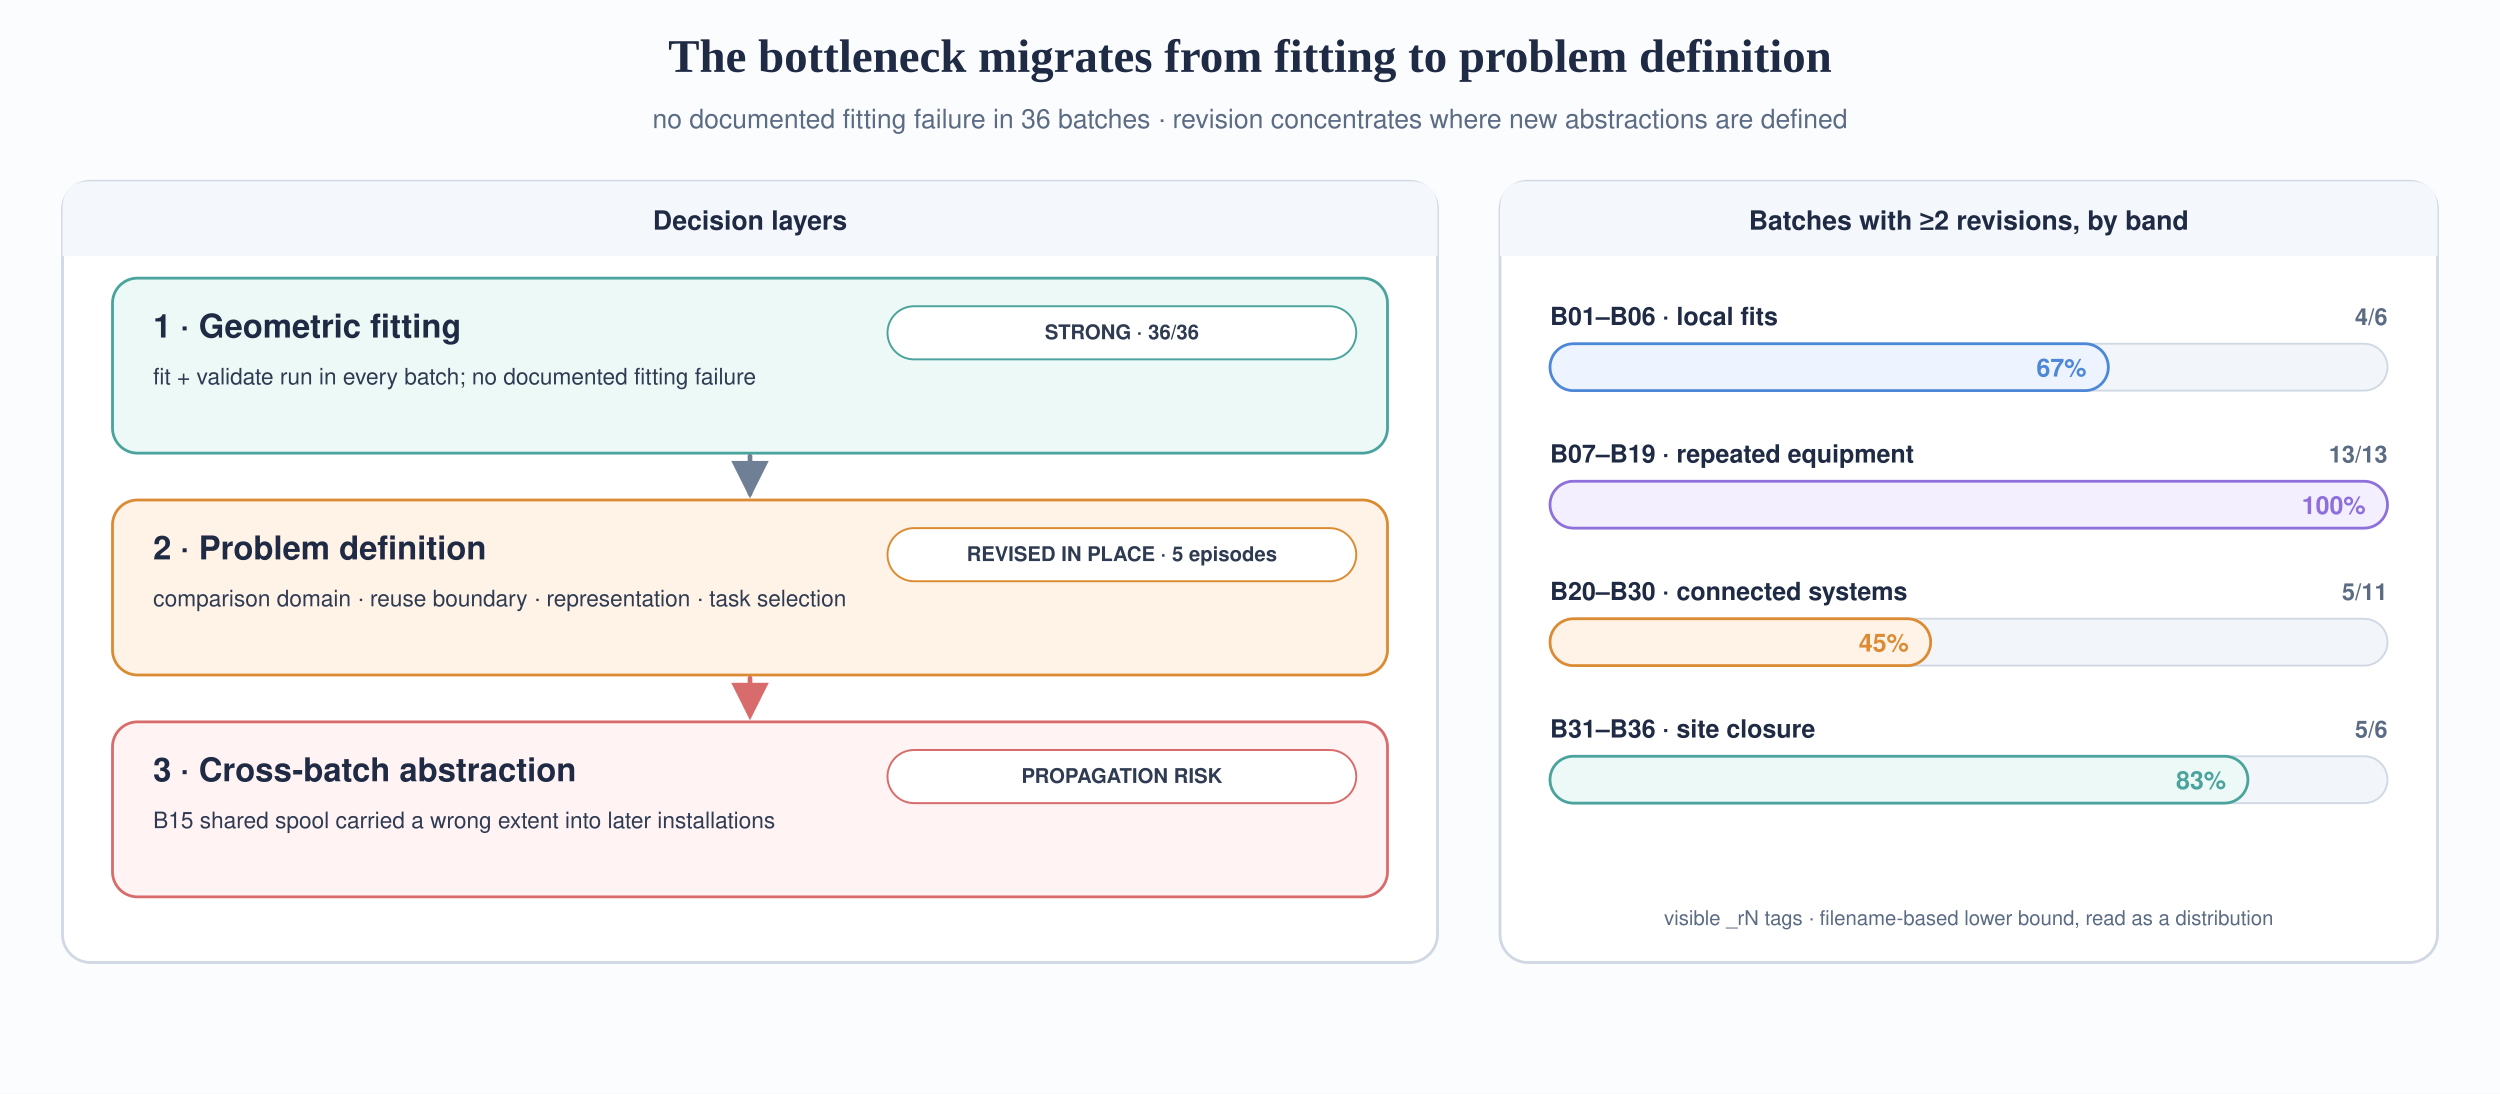
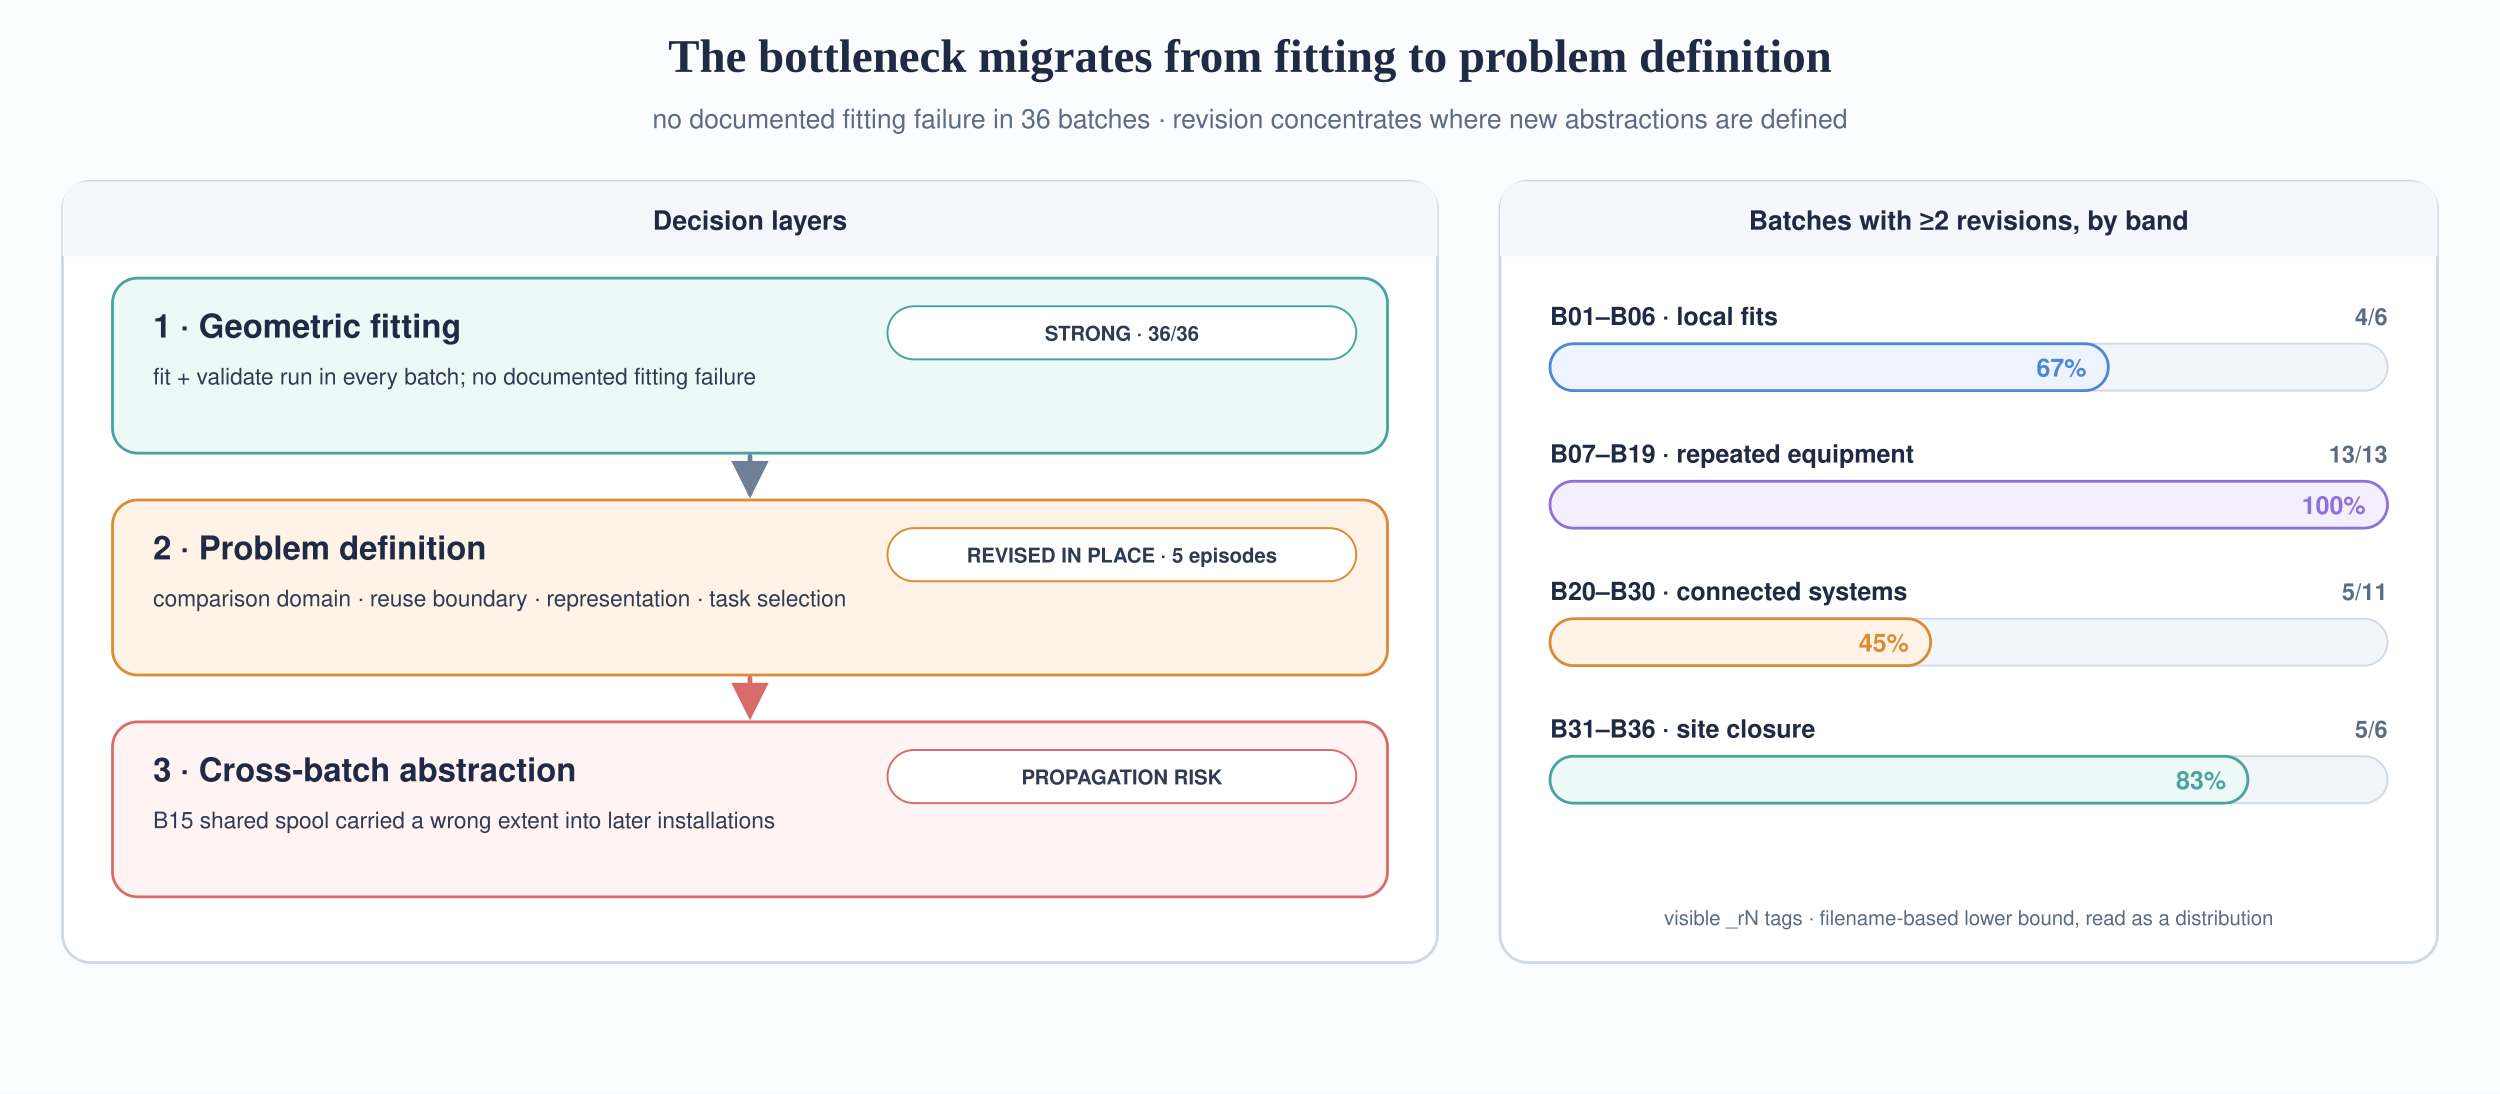
<svg xmlns="http://www.w3.org/2000/svg" width="1600" height="700" viewBox="0 0 1600 700">
  <defs>
    <marker id="arrow" markerWidth="8" markerHeight="8" refX="7" refY="4" orient="auto" markerUnits="strokeWidth">
      <path d="M0,0 L8,4 L0,8 z" fill="#6f7f95" />
    </marker>
  </defs>
  <defs>
    <marker id="arrowRed" markerWidth="8" markerHeight="8" refX="7" refY="4" orient="auto" markerUnits="strokeWidth">
      <path d="M0,0 L8,4 L0,8 z" fill="#d86c6c" />
    </marker>
  </defs>
  <rect x="0" y="0" width="1600" height="700" rx="0" fill="#fbfcfe" stroke="none" stroke-width="0" />
  <text x="800.0" y="46" text-anchor="middle" font-family="Georgia,Times New Roman,serif" font-size="30" font-weight="700" fill="#1f2a44">
    <tspan x="800.0" dy="0">The bottleneck migrates from fitting to problem definition</tspan>
  </text>
  <text x="800.0" y="82" text-anchor="middle" font-family="Helvetica,Arial,sans-serif" font-size="17" font-weight="400" fill="#5b6b84">
    <tspan x="800.0" dy="0">no documented fitting failure in 36 batches · revision concentrates where new abstractions are defined</tspan>
  </text>
  <rect x="40" y="116" width="880" height="500" rx="18" fill="white" stroke="#cfd8e3" stroke-width="1.8" />
  <path d="M58,116 H902 Q920,116 920,134 V164 H40 V134 Q40,116 58,116 Z" fill="#f4f7fb" />
  <text x="480.0" y="147" text-anchor="middle" font-family="Helvetica,Arial,sans-serif" font-size="17" font-weight="700" fill="#1f2a44">
    <tspan x="480.0" dy="0">Decision layers</tspan>
  </text>
  <rect x="72" y="178" width="816" height="112" rx="16" fill="#edf9f7" stroke="#4aa39d" stroke-width="1.8" />
  <text x="98" y="216" text-anchor="start" font-family="Helvetica,Arial,sans-serif" font-size="21" font-weight="700" fill="#1f2a44">
    <tspan x="98" dy="0">1 · Geometric fitting</tspan>
  </text>
-   <rect x="568" y="196" width="300" height="34" rx="17.0" fill="white" stroke="#4aa39d" stroke-width="1.25" />
-   <text x="718.0" y="217.08" text-anchor="middle" font-family="Helvetica,Arial,sans-serif" font-size="13" font-weight="700" fill="#2f3b52">
+   <rect x="568" y="196" width="300" height="34" rx="17" fill="white" stroke="#4aa39d" stroke-width="1.25" />
+   <text x="718.0" y="218" text-anchor="middle" font-family="Helvetica,Arial,sans-serif" font-size="13" font-weight="700" fill="#2f3b52">
    <tspan x="718.0" dy="0">STRONG · 36/36</tspan>
  </text>
  <text x="98" y="246" text-anchor="start" font-family="Helvetica,Arial,sans-serif" font-size="14.5" font-weight="400" fill="#2f3b52">
    <tspan x="98" dy="0">fit + validate run in every batch; no documented fitting failure</tspan>
  </text>
  <line x1="480.0" y1="292" x2="480.0" y2="316" stroke="#6f7f95" stroke-width="3" stroke-linecap="round" marker-end="url(#arrow)" />
  <rect x="72" y="320" width="816" height="112" rx="16" fill="#fff3e8" stroke="#db8b33" stroke-width="1.8" />
  <text x="98" y="358" text-anchor="start" font-family="Helvetica,Arial,sans-serif" font-size="21" font-weight="700" fill="#1f2a44">
    <tspan x="98" dy="0">2 · Problem definition</tspan>
  </text>
-   <rect x="568" y="338" width="300" height="34" rx="17.0" fill="white" stroke="#db8b33" stroke-width="1.25" />
-   <text x="718.0" y="359.08" text-anchor="middle" font-family="Helvetica,Arial,sans-serif" font-size="13" font-weight="700" fill="#2f3b52">
+   <rect x="568" y="338" width="300" height="34" rx="17" fill="white" stroke="#db8b33" stroke-width="1.25" />
+   <text x="718.0" y="360" text-anchor="middle" font-family="Helvetica,Arial,sans-serif" font-size="13" font-weight="700" fill="#2f3b52">
    <tspan x="718.0" dy="0">REVISED IN PLACE · 5 episodes</tspan>
  </text>
  <text x="98" y="388" text-anchor="start" font-family="Helvetica,Arial,sans-serif" font-size="14.5" font-weight="400" fill="#2f3b52">
    <tspan x="98" dy="0">comparison domain · reuse boundary · representation · task selection</tspan>
  </text>
  <line x1="480.0" y1="434" x2="480.0" y2="458" stroke="#d86c6c" stroke-width="3" stroke-linecap="round" stroke-dasharray="7 7" marker-end="url(#arrowRed)" />
  <rect x="72" y="462" width="816" height="112" rx="16" fill="#fff3f3" stroke="#d86c6c" stroke-width="1.8" />
  <text x="98" y="500" text-anchor="start" font-family="Helvetica,Arial,sans-serif" font-size="21" font-weight="700" fill="#1f2a44">
    <tspan x="98" dy="0">3 · Cross-batch abstraction</tspan>
  </text>
-   <rect x="568" y="480" width="300" height="34" rx="17.0" fill="white" stroke="#d86c6c" stroke-width="1.25" />
-   <text x="718.0" y="501.08" text-anchor="middle" font-family="Helvetica,Arial,sans-serif" font-size="13" font-weight="700" fill="#2f3b52">
+   <rect x="568" y="480" width="300" height="34" rx="17" fill="white" stroke="#d86c6c" stroke-width="1.25" />
+   <text x="718.0" y="502" text-anchor="middle" font-family="Helvetica,Arial,sans-serif" font-size="13" font-weight="700" fill="#2f3b52">
    <tspan x="718.0" dy="0">PROPAGATION RISK</tspan>
  </text>
  <text x="98" y="530" text-anchor="start" font-family="Helvetica,Arial,sans-serif" font-size="14.5" font-weight="400" fill="#2f3b52">
    <tspan x="98" dy="0">B15 shared spool carried a wrong extent into later installations</tspan>
  </text>
  <rect x="960" y="116" width="600" height="500" rx="18" fill="white" stroke="#cfd8e3" stroke-width="1.8" />
  <path d="M978,116 H1542 Q1560,116 1560,134 V164 H960 V134 Q960,116 978,116 Z" fill="#f4f7fb" />
  <text x="1260.0" y="147" text-anchor="middle" font-family="Helvetica,Arial,sans-serif" font-size="17" font-weight="700" fill="#1f2a44">
    <tspan x="1260.0" dy="0">Batches with ≥2 revisions, by band</tspan>
  </text>
  <text x="992" y="208" text-anchor="start" font-family="Helvetica,Arial,sans-serif" font-size="16" font-weight="700" fill="#1f2a44">
    <tspan x="992" dy="0">B01–B06 · local fits</tspan>
  </text>
  <text x="1528" y="208" text-anchor="end" font-family="Helvetica,Arial,sans-serif" font-size="15" font-weight="700" fill="#5b6b84">
    <tspan x="1528" dy="0">4/6</tspan>
  </text>
  <rect x="992" y="220" width="536" height="30" rx="15" fill="#f2f5fa" stroke="#cfd8e3" stroke-width="1.2" />
  <rect x="992" y="220" width="357.333" height="30" rx="15" fill="#edf4ff" stroke="#4d87d7" stroke-width="1.8" />
  <text x="1335.333" y="241" text-anchor="end" font-family="Helvetica,Arial,sans-serif" font-size="16" font-weight="800" fill="#4d87d7">
    <tspan x="1335.333" dy="0">67%</tspan>
  </text>
  <text x="992" y="296" text-anchor="start" font-family="Helvetica,Arial,sans-serif" font-size="16" font-weight="700" fill="#1f2a44">
    <tspan x="992" dy="0">B07–B19 · repeated equipment</tspan>
  </text>
  <text x="1528" y="296" text-anchor="end" font-family="Helvetica,Arial,sans-serif" font-size="15" font-weight="700" fill="#5b6b84">
    <tspan x="1528" dy="0">13/13</tspan>
  </text>
  <rect x="992" y="308" width="536" height="30" rx="15" fill="#f2f5fa" stroke="#cfd8e3" stroke-width="1.2" />
  <rect x="992" y="308" width="536.0" height="30" rx="15" fill="#f4efff" stroke="#8f70da" stroke-width="1.8" />
  <text x="1514.0" y="329" text-anchor="end" font-family="Helvetica,Arial,sans-serif" font-size="16" font-weight="800" fill="#8f70da">
    <tspan x="1514.0" dy="0">100%</tspan>
  </text>
  <text x="992" y="384" text-anchor="start" font-family="Helvetica,Arial,sans-serif" font-size="16" font-weight="700" fill="#1f2a44">
    <tspan x="992" dy="0">B20–B30 · connected systems</tspan>
  </text>
  <text x="1528" y="384" text-anchor="end" font-family="Helvetica,Arial,sans-serif" font-size="15" font-weight="700" fill="#5b6b84">
    <tspan x="1528" dy="0">5/11</tspan>
  </text>
  <rect x="992" y="396" width="536" height="30" rx="15" fill="#f2f5fa" stroke="#cfd8e3" stroke-width="1.2" />
  <rect x="992" y="396" width="243.636" height="30" rx="15" fill="#fff3e8" stroke="#db8b33" stroke-width="1.8" />
  <text x="1221.636" y="417" text-anchor="end" font-family="Helvetica,Arial,sans-serif" font-size="16" font-weight="800" fill="#db8b33">
    <tspan x="1221.636" dy="0">45%</tspan>
  </text>
  <text x="992" y="472" text-anchor="start" font-family="Helvetica,Arial,sans-serif" font-size="16" font-weight="700" fill="#1f2a44">
    <tspan x="992" dy="0">B31–B36 · site closure</tspan>
  </text>
  <text x="1528" y="472" text-anchor="end" font-family="Helvetica,Arial,sans-serif" font-size="15" font-weight="700" fill="#5b6b84">
    <tspan x="1528" dy="0">5/6</tspan>
  </text>
  <rect x="992" y="484" width="536" height="30" rx="15" fill="#f2f5fa" stroke="#cfd8e3" stroke-width="1.2" />
  <rect x="992" y="484" width="446.667" height="30" rx="15" fill="#edf9f7" stroke="#4aa39d" stroke-width="1.8" />
  <text x="1424.667" y="505" text-anchor="end" font-family="Helvetica,Arial,sans-serif" font-size="16" font-weight="800" fill="#4aa39d">
    <tspan x="1424.667" dy="0">83%</tspan>
  </text>
  <text x="1260.0" y="592" text-anchor="middle" font-family="Helvetica,Arial,sans-serif" font-size="13" font-weight="400" fill="#5b6b84">
    <tspan x="1260.0" dy="0">visible _rN tags · filename-based lower bound, read as a distribution</tspan>
  </text>
</svg>
